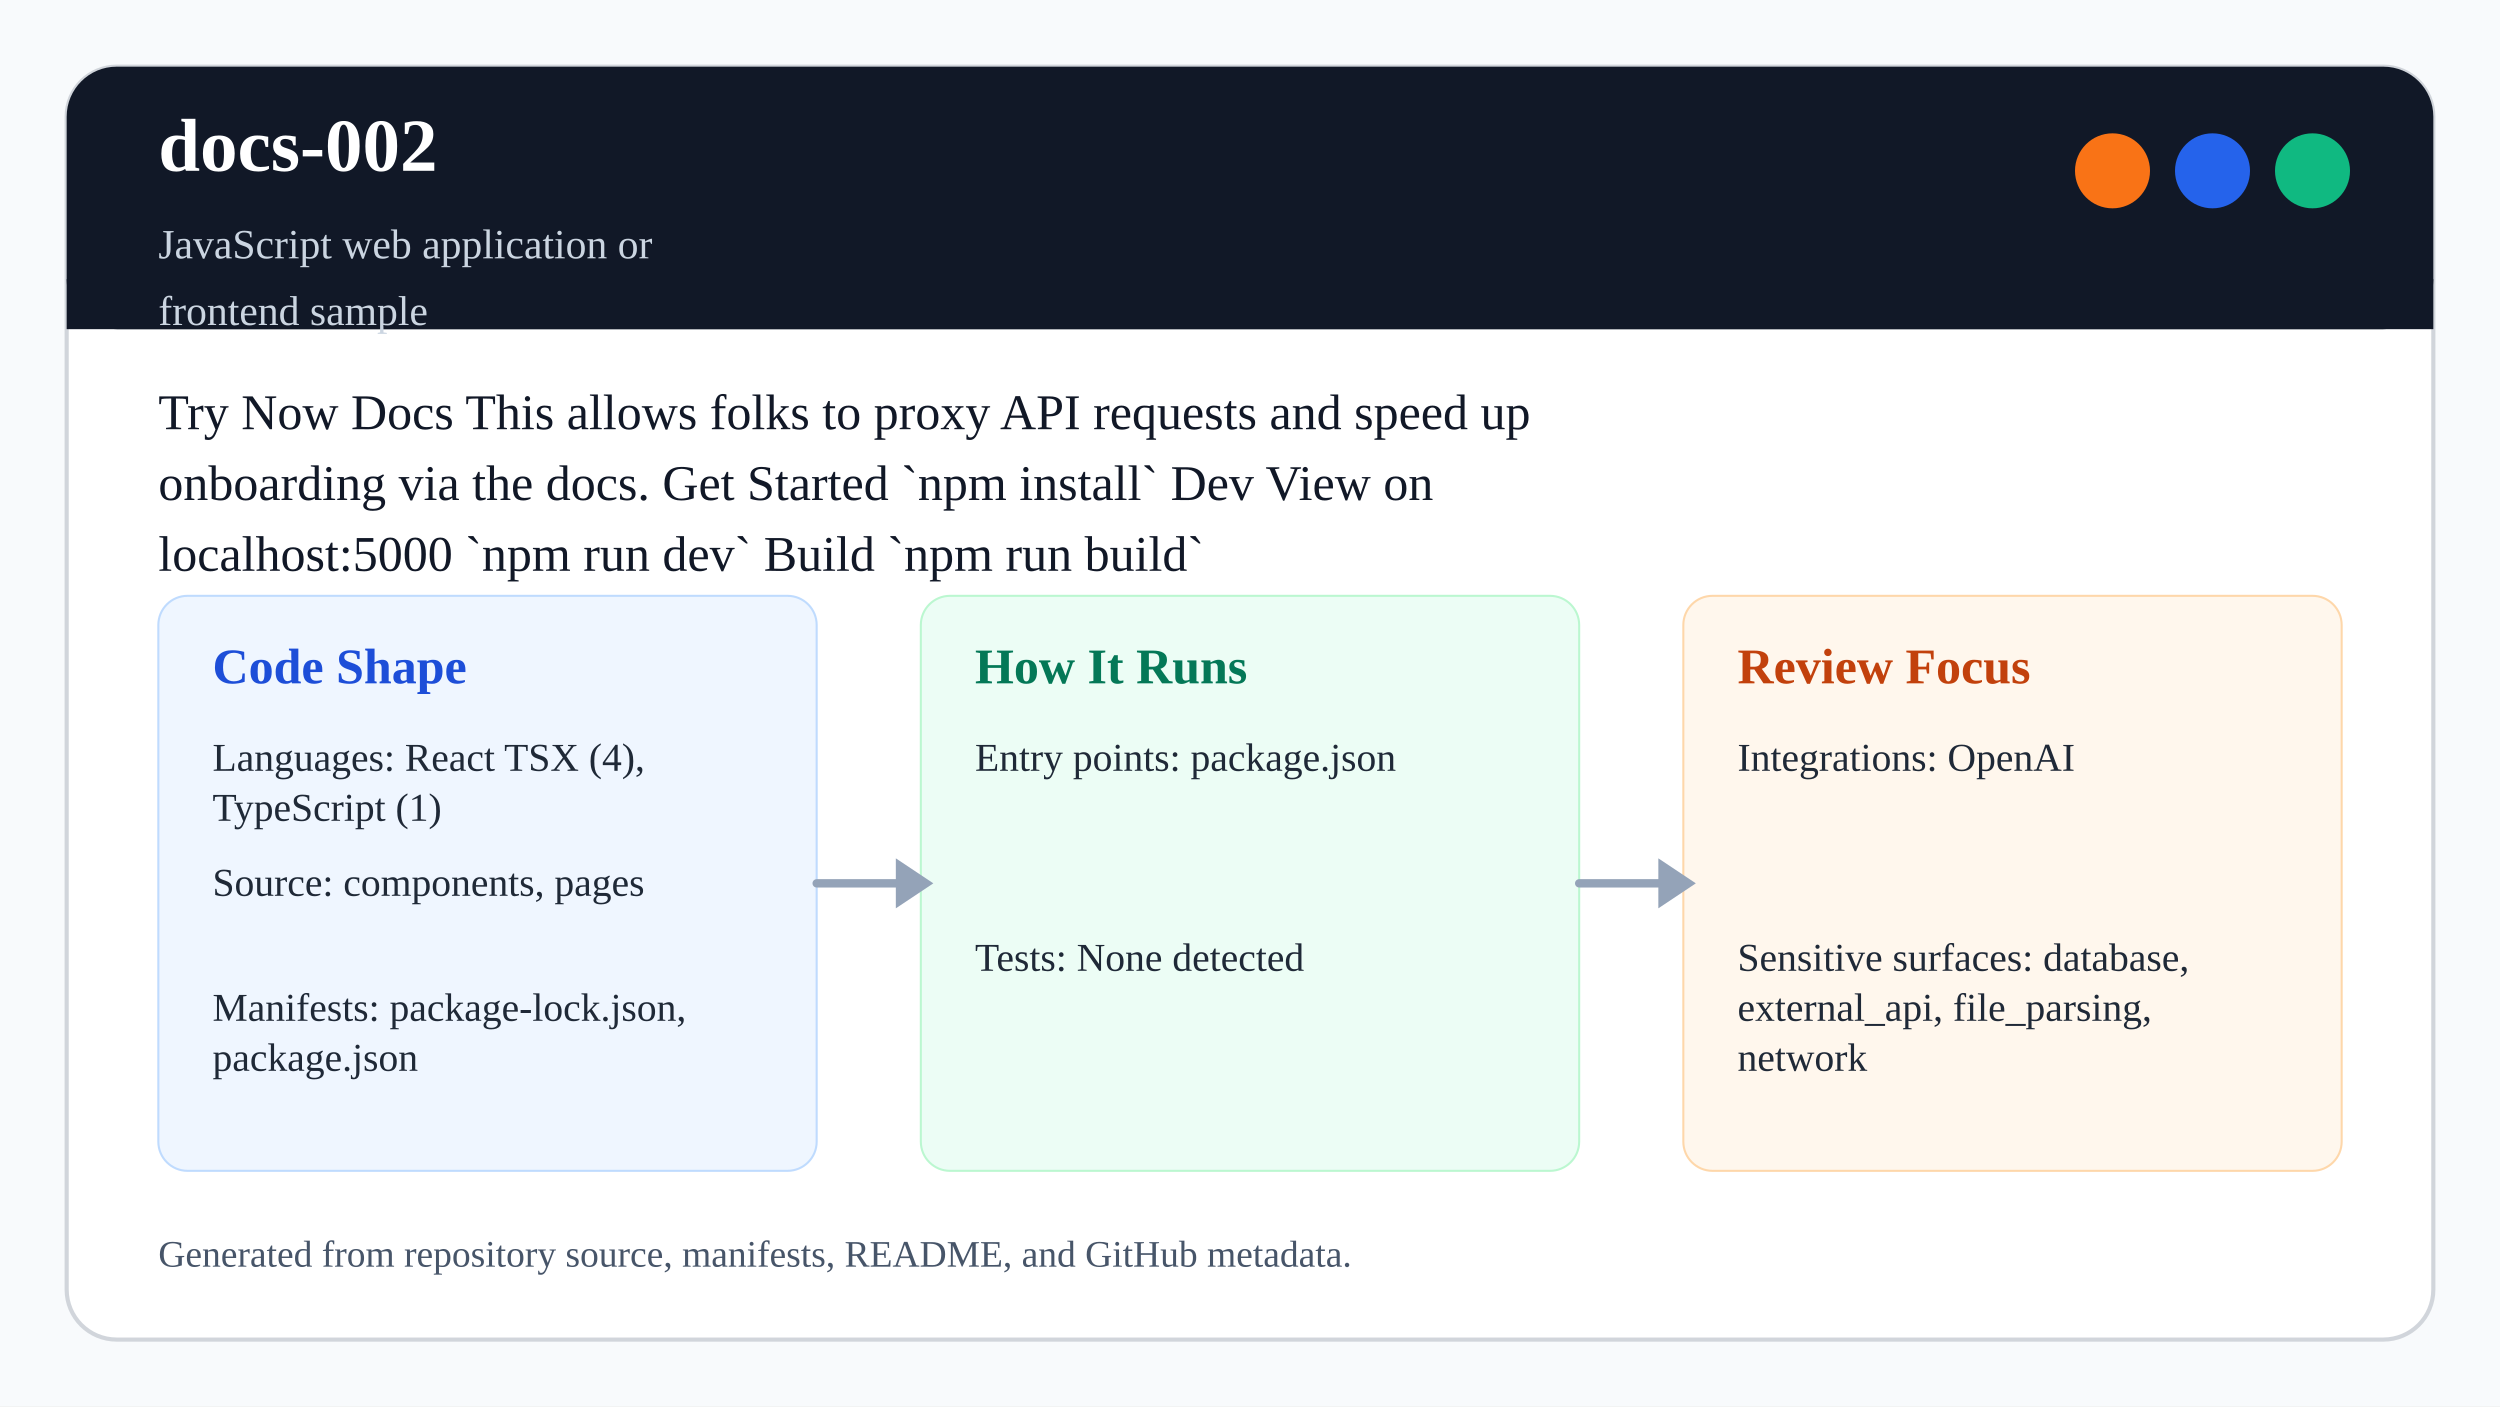
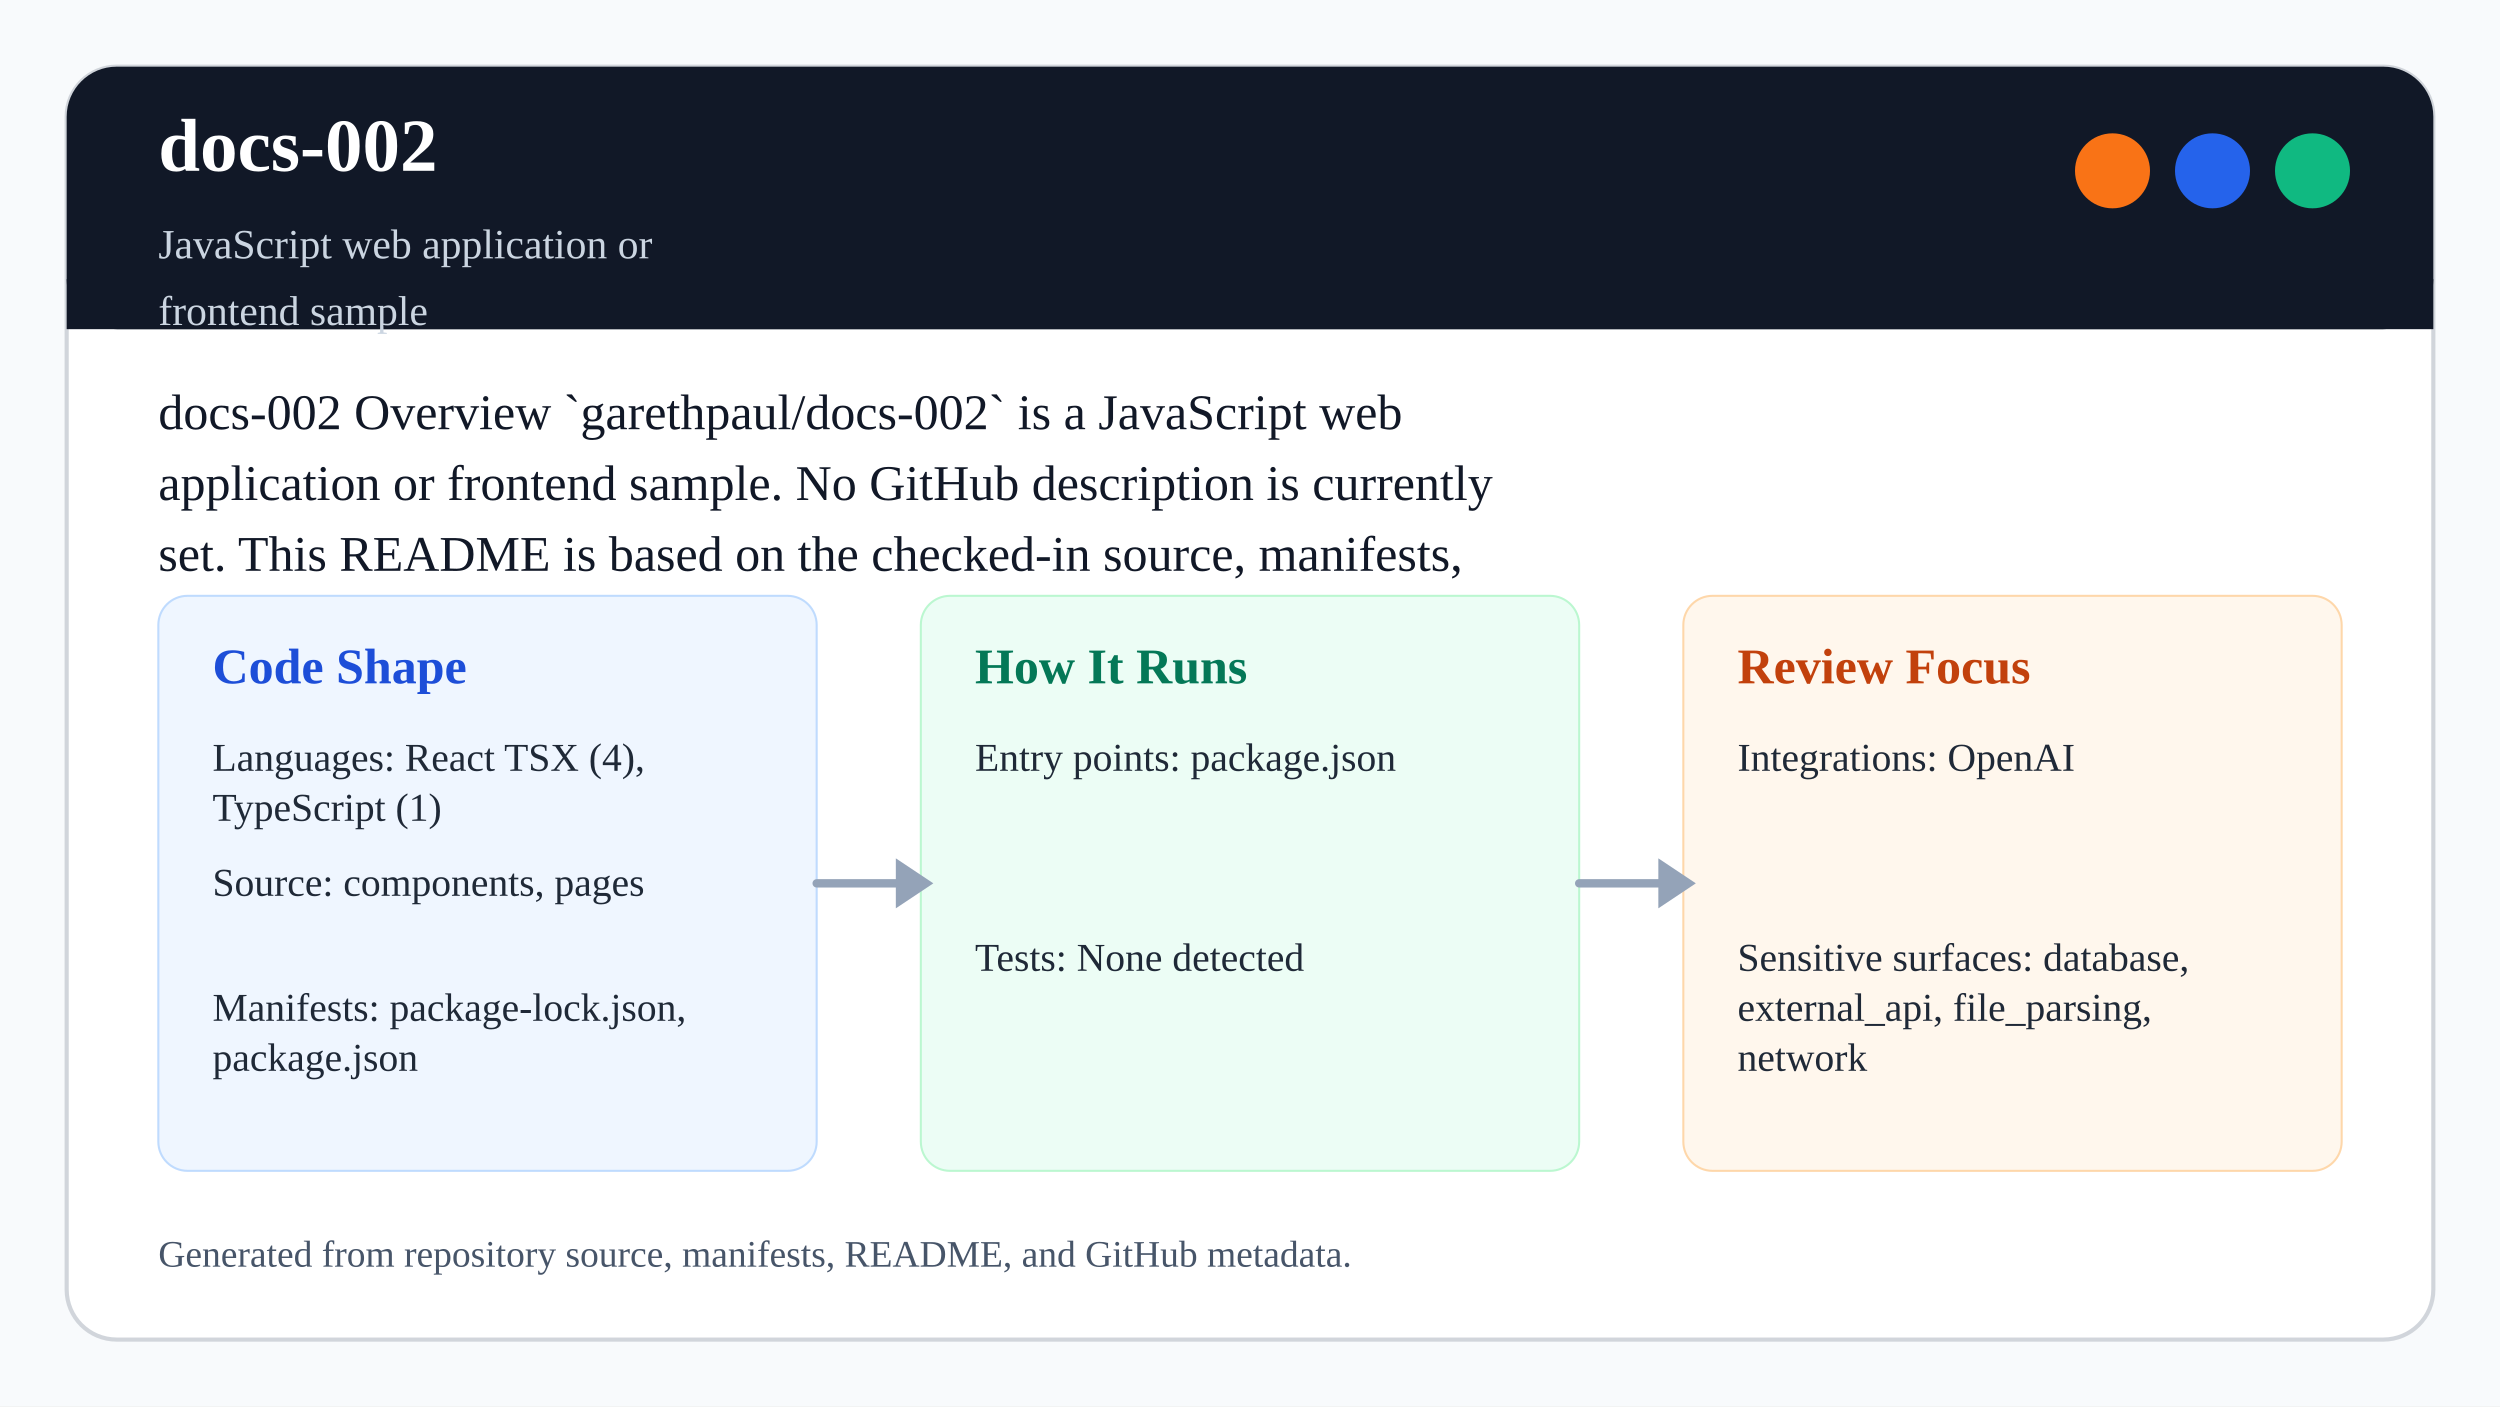
<svg xmlns="http://www.w3.org/2000/svg" width="1200" height="675" viewBox="0 0 1200 675" role="img" aria-labelledby="title desc">
  <rect width="1200" height="675" fill="#f8fafc" />
  <rect x="32" y="32" width="1136" height="611" rx="24" fill="#ffffff" stroke="#d1d5db" stroke-width="2" />
  <rect x="32" y="32" width="1136" height="126" rx="24" fill="#111827" />
  <path d="M32 134h1136v24H32z" fill="#111827" />
  <circle cx="1062" cy="82" r="18" fill="#2563eb" />
  <circle cx="1110" cy="82" r="18" fill="#10b981" />
  <circle cx="1014" cy="82" r="18" fill="#f97316" />
  <text x="76" y="82" font-size="36" fill="#ffffff" font-weight="700">docs-002</text>
  <text x="76" y="124" font-size="20" fill="#cbd5e1">JavaScript web application or</text>
  <text x="76" y="156" font-size="20" fill="#cbd5e1">frontend sample</text>
-   <text x="76" y="206" font-size="24" fill="#111827">Try Now Docs This allows folks to proxy API requests and speed up</text>
-   <text x="76" y="240" font-size="24" fill="#111827">onboarding via the docs. Get Started `npm install` Dev View on</text>
-   <text x="76" y="274" font-size="24" fill="#111827">localhost:5000 `npm run dev` Build `npm run build`</text>
+   <text x="76" y="206" font-size="24" fill="#111827">docs-002 Overview `garethpaul/docs-002` is a JavaScript web</text>
+   <text x="76" y="240" font-size="24" fill="#111827">application or frontend sample. No GitHub description is currently</text>
+   <text x="76" y="274" font-size="24" fill="#111827">set. This README is based on the checked-in source, manifests,</text>
  <rect x="76" y="286" width="316" height="276" rx="14" fill="#eff6ff" stroke="#bfdbfe" />
  <text x="102" y="328" font-size="24" font-weight="700" fill="#1d4ed8">Code Shape</text>
  <text x="102" y="370" font-size="19" fill="#1f2937">Languages: React TSX (4),</text>
  <text x="102" y="394" font-size="19" fill="#1f2937">TypeScript (1)</text>
  <text x="102" y="430" font-size="19" fill="#1f2937">Source: components, pages</text>
  <text x="102" y="490" font-size="19" fill="#1f2937">Manifests: package-lock.json,</text>
  <text x="102" y="514" font-size="19" fill="#1f2937">package.json</text>
  <rect x="442" y="286" width="316" height="276" rx="14" fill="#ecfdf5" stroke="#bbf7d0" />
  <text x="468" y="328" font-size="24" font-weight="700" fill="#047857">How It Runs</text>
  <text x="468" y="370" font-size="19" fill="#1f2937">Entry points: package.json</text>
  <text x="468" y="466" font-size="19" fill="#1f2937">Tests: None detected</text>
  <rect x="808" y="286" width="316" height="276" rx="14" fill="#fff7ed" stroke="#fed7aa" />
  <text x="834" y="328" font-size="24" font-weight="700" fill="#c2410c">Review Focus</text>
  <text x="834" y="370" font-size="19" fill="#1f2937">Integrations: OpenAI</text>
  <text x="834" y="466" font-size="19" fill="#1f2937">Sensitive surfaces: database,</text>
  <text x="834" y="490" font-size="19" fill="#1f2937">external_api, file_parsing,</text>
  <text x="834" y="514" font-size="19" fill="#1f2937">network</text>
  <path d="M392 424h50" stroke="#94a3b8" stroke-width="4" stroke-linecap="round" />
  <path d="M430 412l18 12-18 12z" fill="#94a3b8" />
  <path d="M758 424h50" stroke="#94a3b8" stroke-width="4" stroke-linecap="round" />
  <path d="M796 412l18 12-18 12z" fill="#94a3b8" />
  <text x="76" y="608" font-size="18" fill="#475569">Generated from repository source, manifests, README, and GitHub metadata.</text>
</svg>
